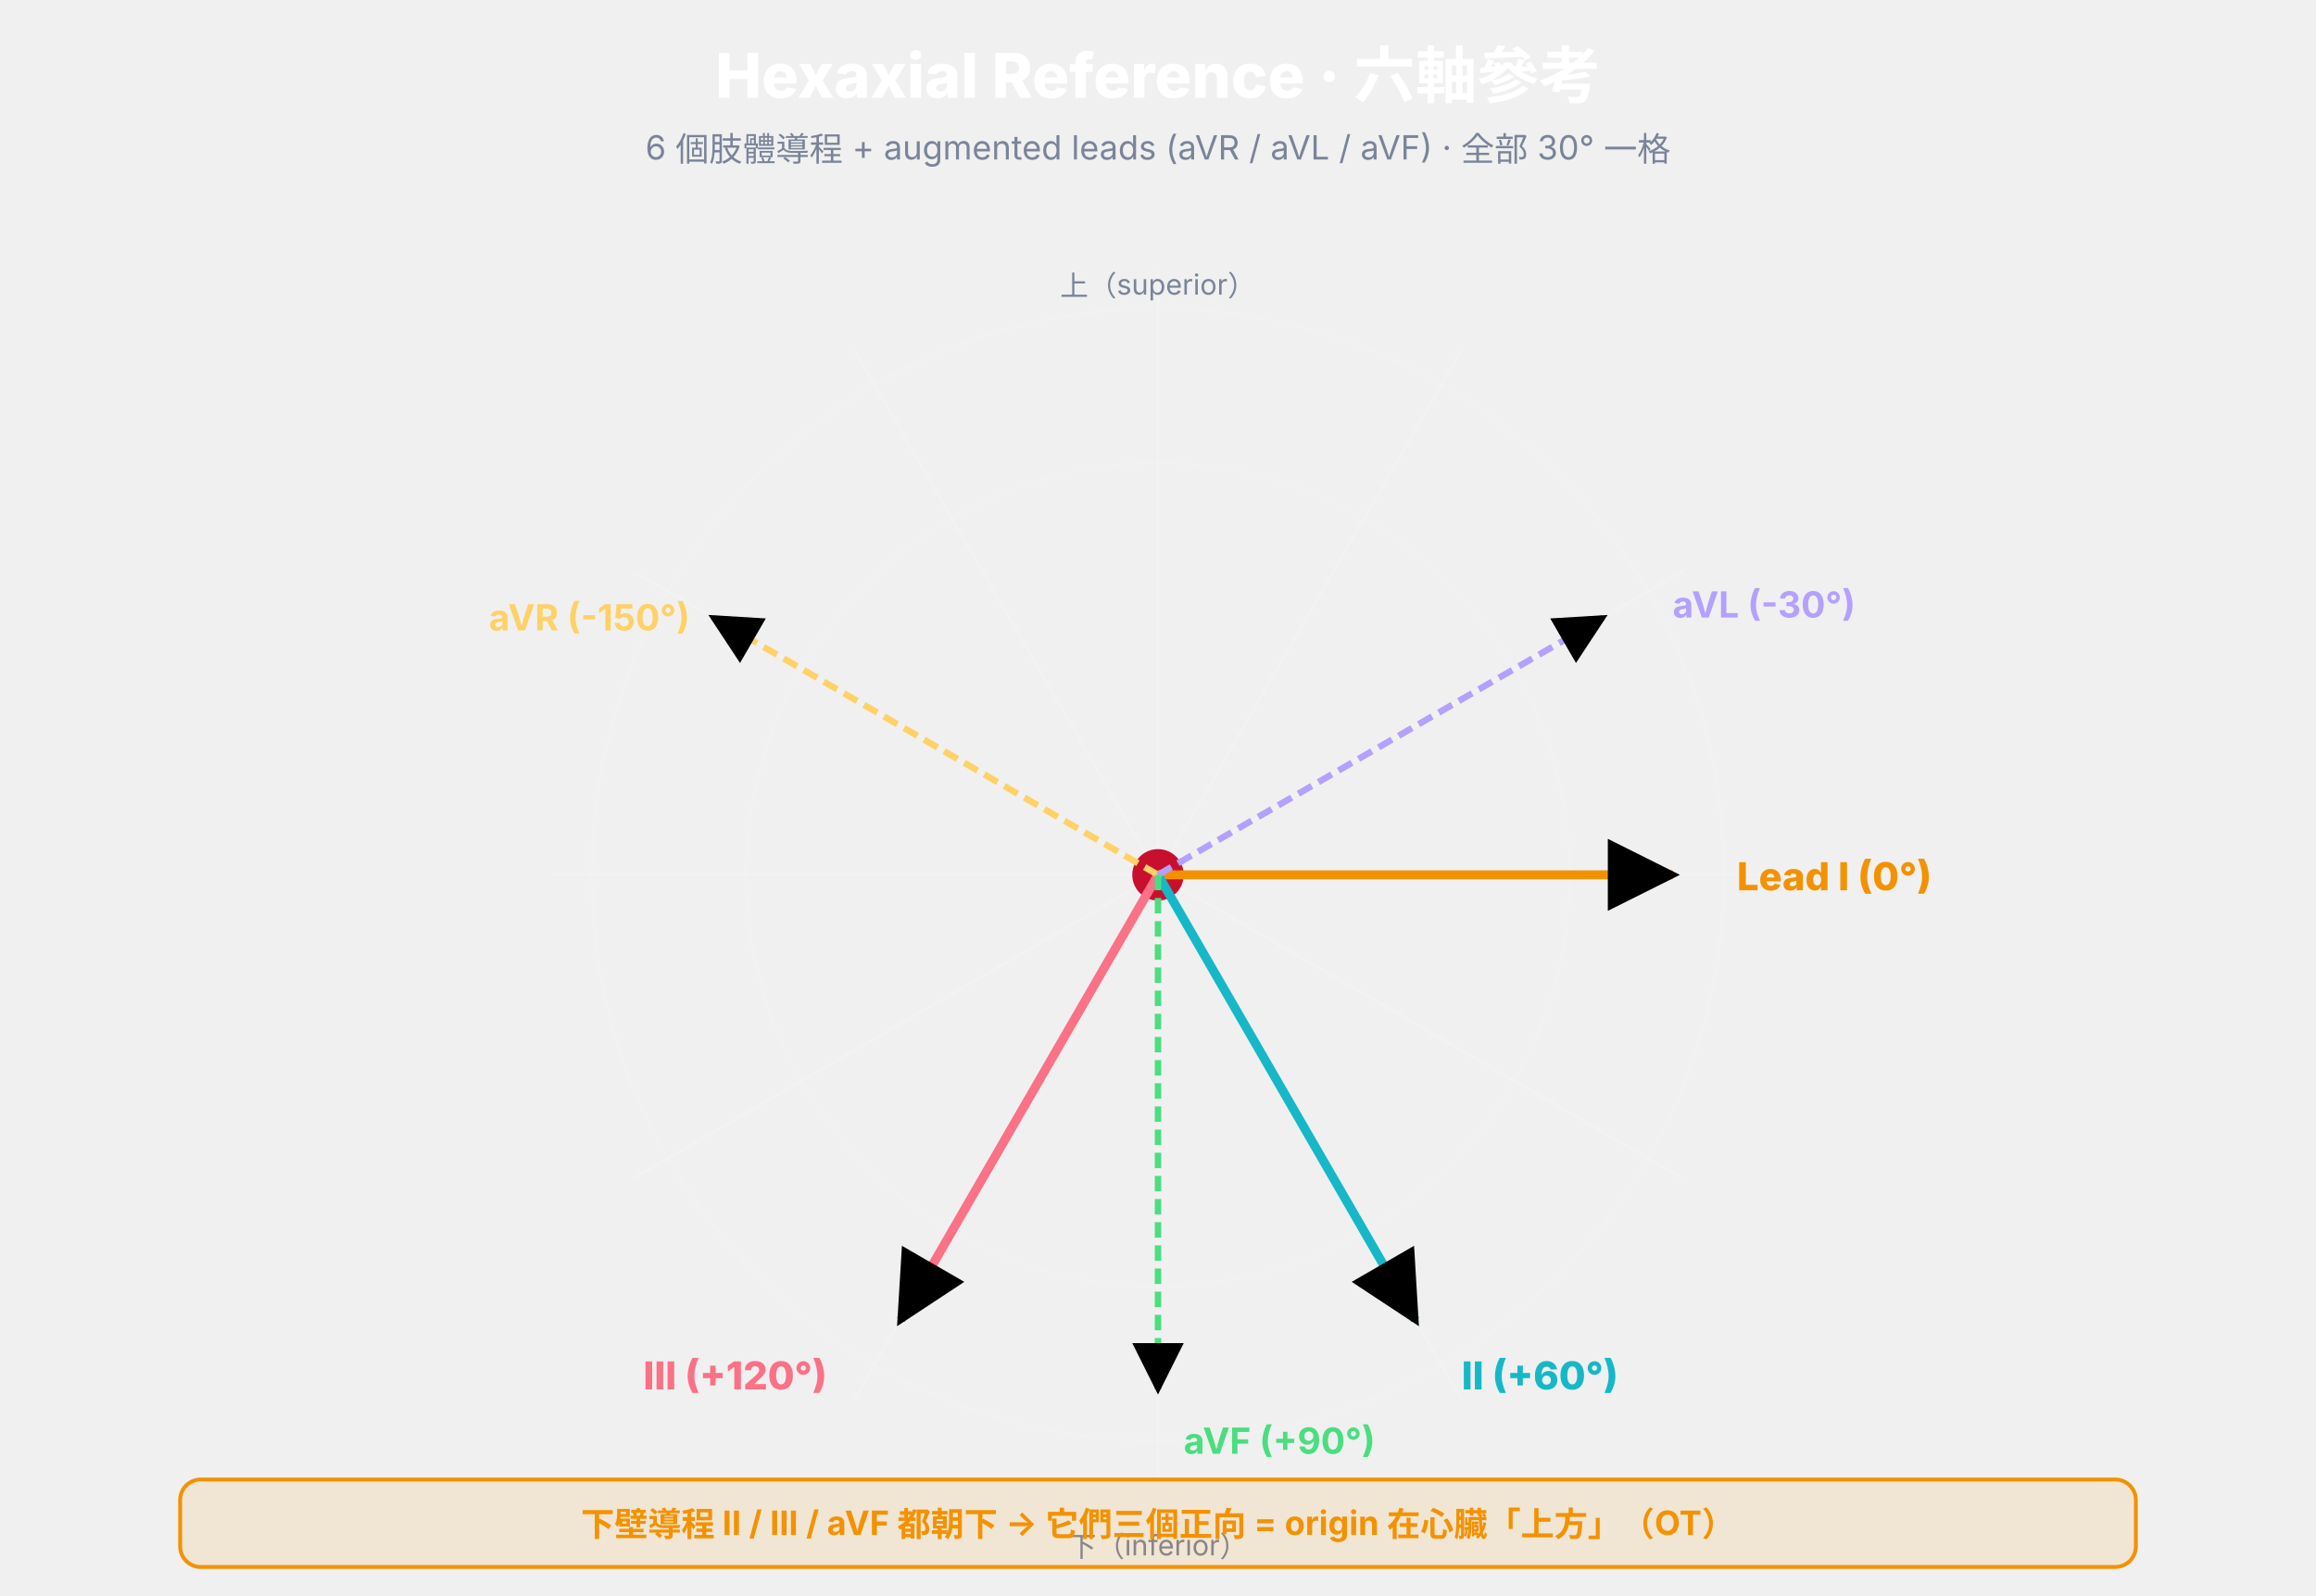
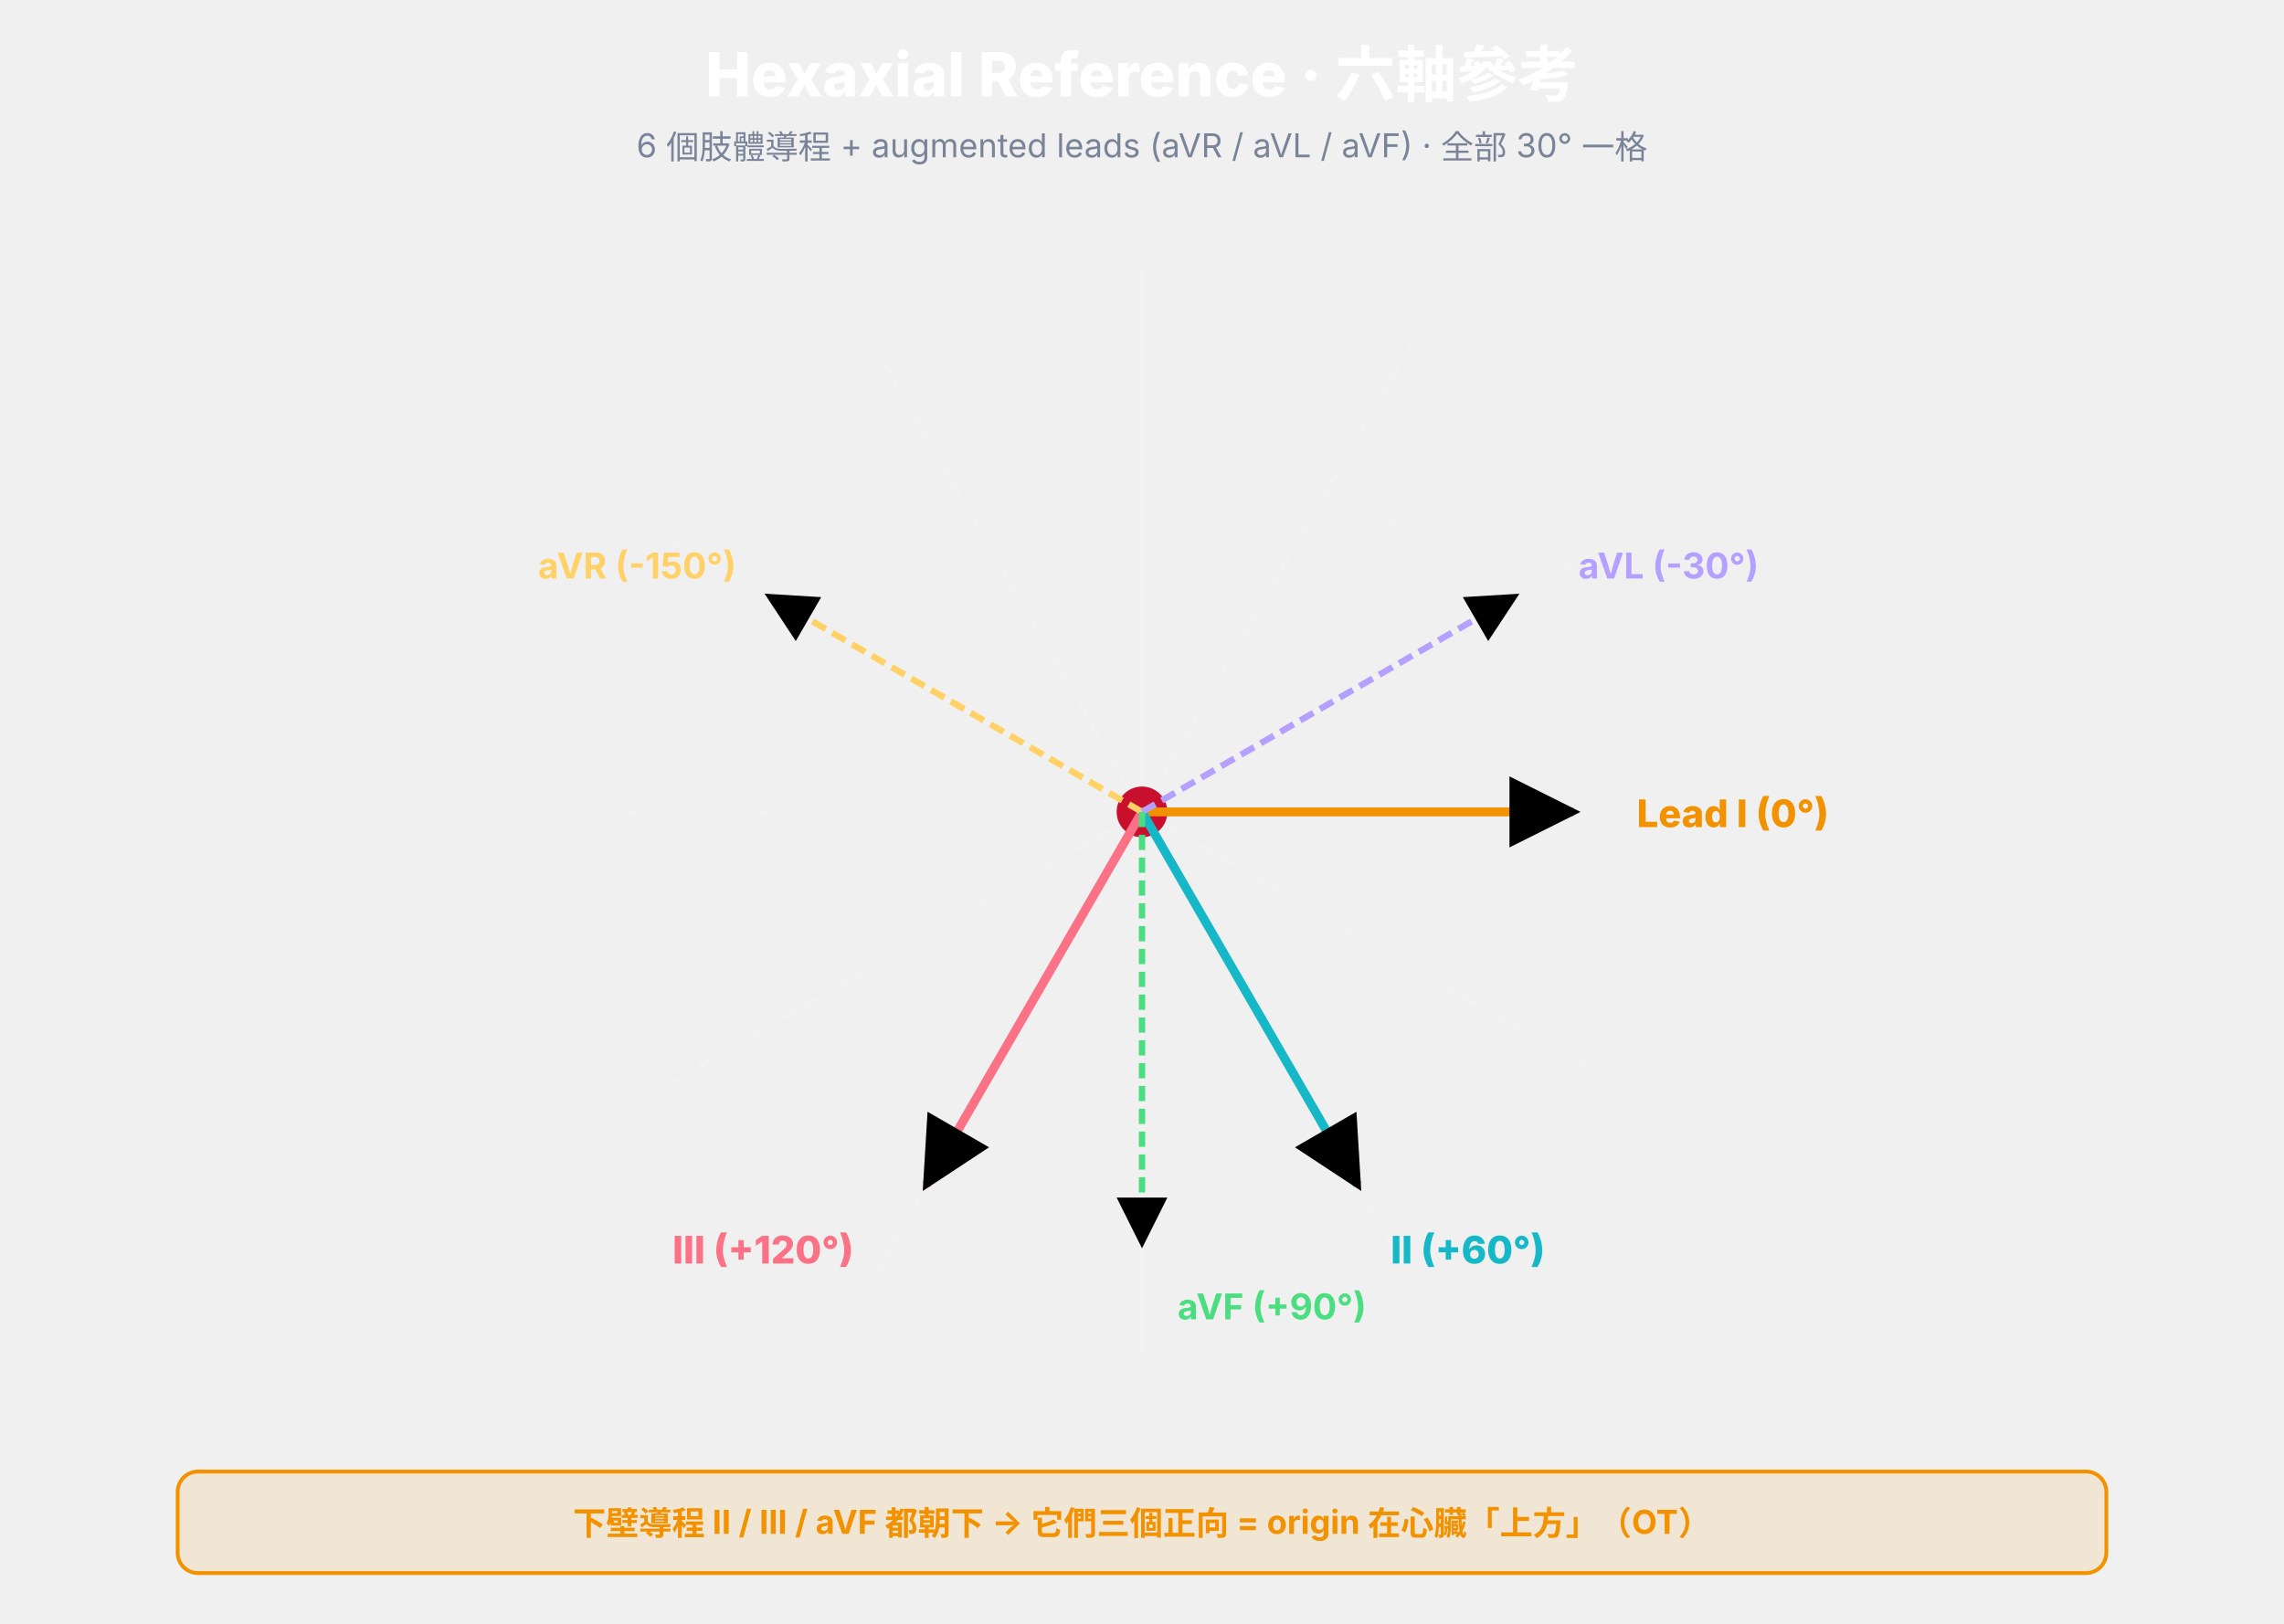
- <svg xmlns="http://www.w3.org/2000/svg" viewBox="0 0 900 620" font-family="'Inter','Noto Sans TC',sans-serif">
+ <svg xmlns="http://www.w3.org/2000/svg" viewBox="0 0 900 640" font-family="'Inter','Noto Sans TC',sans-serif">
  <defs>
    <marker id="hx-arr" viewBox="0 0 10 10" refX="9" refY="5" markerWidth="8" markerHeight="8" orient="auto">
      <path d="M0,0 L10,5 L0,10 z" fill="currentColor" />
    </marker>
  </defs>
  <text x="450" y="38" fill="#fff" font-weight="800" font-size="24" text-anchor="middle">Hexaxial Reference · 六軸參考</text>
  <text x="450" y="62" fill="#7A8499" font-size="13" text-anchor="middle">6 個肢體導程 + augmented leads (aVR / aVL / aVF) · 全部 30° 一格</text>
-   <g transform="translate(450,340)">
-     <circle r="220" fill="none" stroke="rgba(255,255,255,0.08)" stroke-width="1" />
-     <circle r="160" fill="none" stroke="rgba(255,255,255,0.05)" stroke-width="1" />
+   <g transform="translate(450,320)">
+     <circle r="200" fill="none" stroke="rgba(255,255,255,0.08)" stroke-width="1" />
+     <circle r="150" fill="none" stroke="rgba(255,255,255,0.05)" stroke-width="1" />
    <g stroke="rgba(255,255,255,0.12)" stroke-width="1">
-       <line x1="-235" y1="0" x2="235" y2="0" />
-       <line x1="-204" y1="-118" x2="204" y2="118" />
-       <line x1="-204" y1="118" x2="204" y2="-118" />
-       <line x1="-118" y1="-204" x2="118" y2="204" />
-       <line x1="-118" y1="204" x2="118" y2="-204" />
-       <line x1="0" y1="-235" x2="0" y2="235" />
+       <line x1="-215" y1="0" x2="215" y2="0" />
+       <line x1="-186" y1="-107" x2="186" y2="107" />
+       <line x1="-186" y1="107" x2="186" y2="-107" />
+       <line x1="-107" y1="-186" x2="107" y2="186" />
+       <line x1="-107" y1="186" x2="107" y2="-186" />
+       <line x1="0" y1="-215" x2="0" y2="215" />
    </g>
    <circle r="10" fill="#C8102E" />
-     <g color="#F39200">
-       <line x1="0" y1="0" x2="200" y2="0" stroke="#F39200" stroke-width="3.5" marker-end="url(#hx-arr)" />
-       <text x="225" y="6" fill="#F39200" font-weight="800" font-size="15">Lead I (0°)</text>
+     <g>
+       <line x1="0" y1="0" x2="170" y2="0" stroke="#F39200" stroke-width="3.5" marker-end="url(#hx-arr)" />
+       <text x="195" y="6" fill="#F39200" font-weight="800" font-size="15">Lead I (0°)</text>
    </g>
-     <g color="#16B8C7">
-       <line x1="0" y1="0" x2="100" y2="173" stroke="#16B8C7" stroke-width="3.5" marker-end="url(#hx-arr)" />
-       <text x="118" y="200" fill="#16B8C7" font-weight="800" font-size="15">II (+60°)</text>
+     <g>
+       <line x1="0" y1="0" x2="85" y2="147" stroke="#16B8C7" stroke-width="3.5" marker-end="url(#hx-arr)" />
+       <text x="98" y="178" fill="#16B8C7" font-weight="800" font-size="15">II (+60°)</text>
    </g>
-     <g color="#FB7185">
-       <line x1="0" y1="0" x2="-100" y2="173" stroke="#FB7185" stroke-width="3.5" marker-end="url(#hx-arr)" />
-       <text x="-200" y="200" fill="#FB7185" font-weight="800" font-size="15">III (+120°)</text>
+     <g>
+       <line x1="0" y1="0" x2="-85" y2="147" stroke="#FB7185" stroke-width="3.5" marker-end="url(#hx-arr)" />
+       <text x="-185" y="178" fill="#FB7185" font-weight="800" font-size="15">III (+120°)</text>
    </g>
-     <g color="#FFD166">
-       <line x1="0" y1="0" x2="-173" y2="-100" stroke="#FFD166" stroke-width="2.5" marker-end="url(#hx-arr)" stroke-dasharray="6 3" />
-       <text x="-260" y="-95" fill="#FFD166" font-weight="700" font-size="14">aVR (-150°)</text>
+     <g>
+       <line x1="0" y1="0" x2="-147" y2="-85" stroke="#FFD166" stroke-width="2.5" marker-end="url(#hx-arr)" stroke-dasharray="6 3" />
+       <text x="-238" y="-92" fill="#FFD166" font-weight="700" font-size="14">aVR (-150°)</text>
    </g>
-     <g color="#7C5CFF">
-       <line x1="0" y1="0" x2="173" y2="-100" stroke="#B4A0FF" stroke-width="2.5" marker-end="url(#hx-arr)" stroke-dasharray="6 3" />
-       <text x="200" y="-100" fill="#B4A0FF" font-weight="700" font-size="14">aVL (-30°)</text>
+     <g>
+       <line x1="0" y1="0" x2="147" y2="-85" stroke="#B4A0FF" stroke-width="2.5" marker-end="url(#hx-arr)" stroke-dasharray="6 3" />
+       <text x="172" y="-92" fill="#B4A0FF" font-weight="700" font-size="14">aVL (-30°)</text>
    </g>
-     <g color="#4ADE80">
-       <line x1="0" y1="0" x2="0" y2="200" stroke="#4ADE80" stroke-width="2.5" marker-end="url(#hx-arr)" stroke-dasharray="6 3" />
-       <text x="10" y="225" fill="#4ADE80" font-weight="700" font-size="14">aVF (+90°)</text>
+     <g>
+       <line x1="0" y1="0" x2="0" y2="170" stroke="#4ADE80" stroke-width="2.5" marker-end="url(#hx-arr)" stroke-dasharray="6 3" />
+       <text x="14" y="200" fill="#4ADE80" font-weight="700" font-size="14">aVF (+90°)</text>
    </g>
-     <text x="0" y="-225" fill="#7A8499" font-size="11" text-anchor="middle">上（superior）</text>
-     <text x="0" y="265" fill="#7A8499" font-size="11" text-anchor="middle">下（inferior）</text>
  </g>
-   <g transform="translate(70,575)">
-     <rect width="760" height="34" rx="8" fill="rgba(243,146,0,0.12)" stroke="#F39200" stroke-width="1.5" />
-     <text x="380" y="22" fill="#F39200" font-weight="700" font-size="13" text-anchor="middle">下壁導程 II / III / aVF 都朝下 → 它們三個正向 = origin 在心臟「上方」（OT）</text>
+   <g transform="translate(70,580)">
+     <rect width="760" height="40" rx="8" fill="rgba(243,146,0,0.12)" stroke="#F39200" stroke-width="1.5" />
+     <text x="380" y="25" fill="#F39200" font-weight="700" font-size="13" text-anchor="middle">下壁導程 II / III / aVF 都朝下 → 它們三個正向 = origin 在心臟「上方」（OT）</text>
  </g>
</svg>
